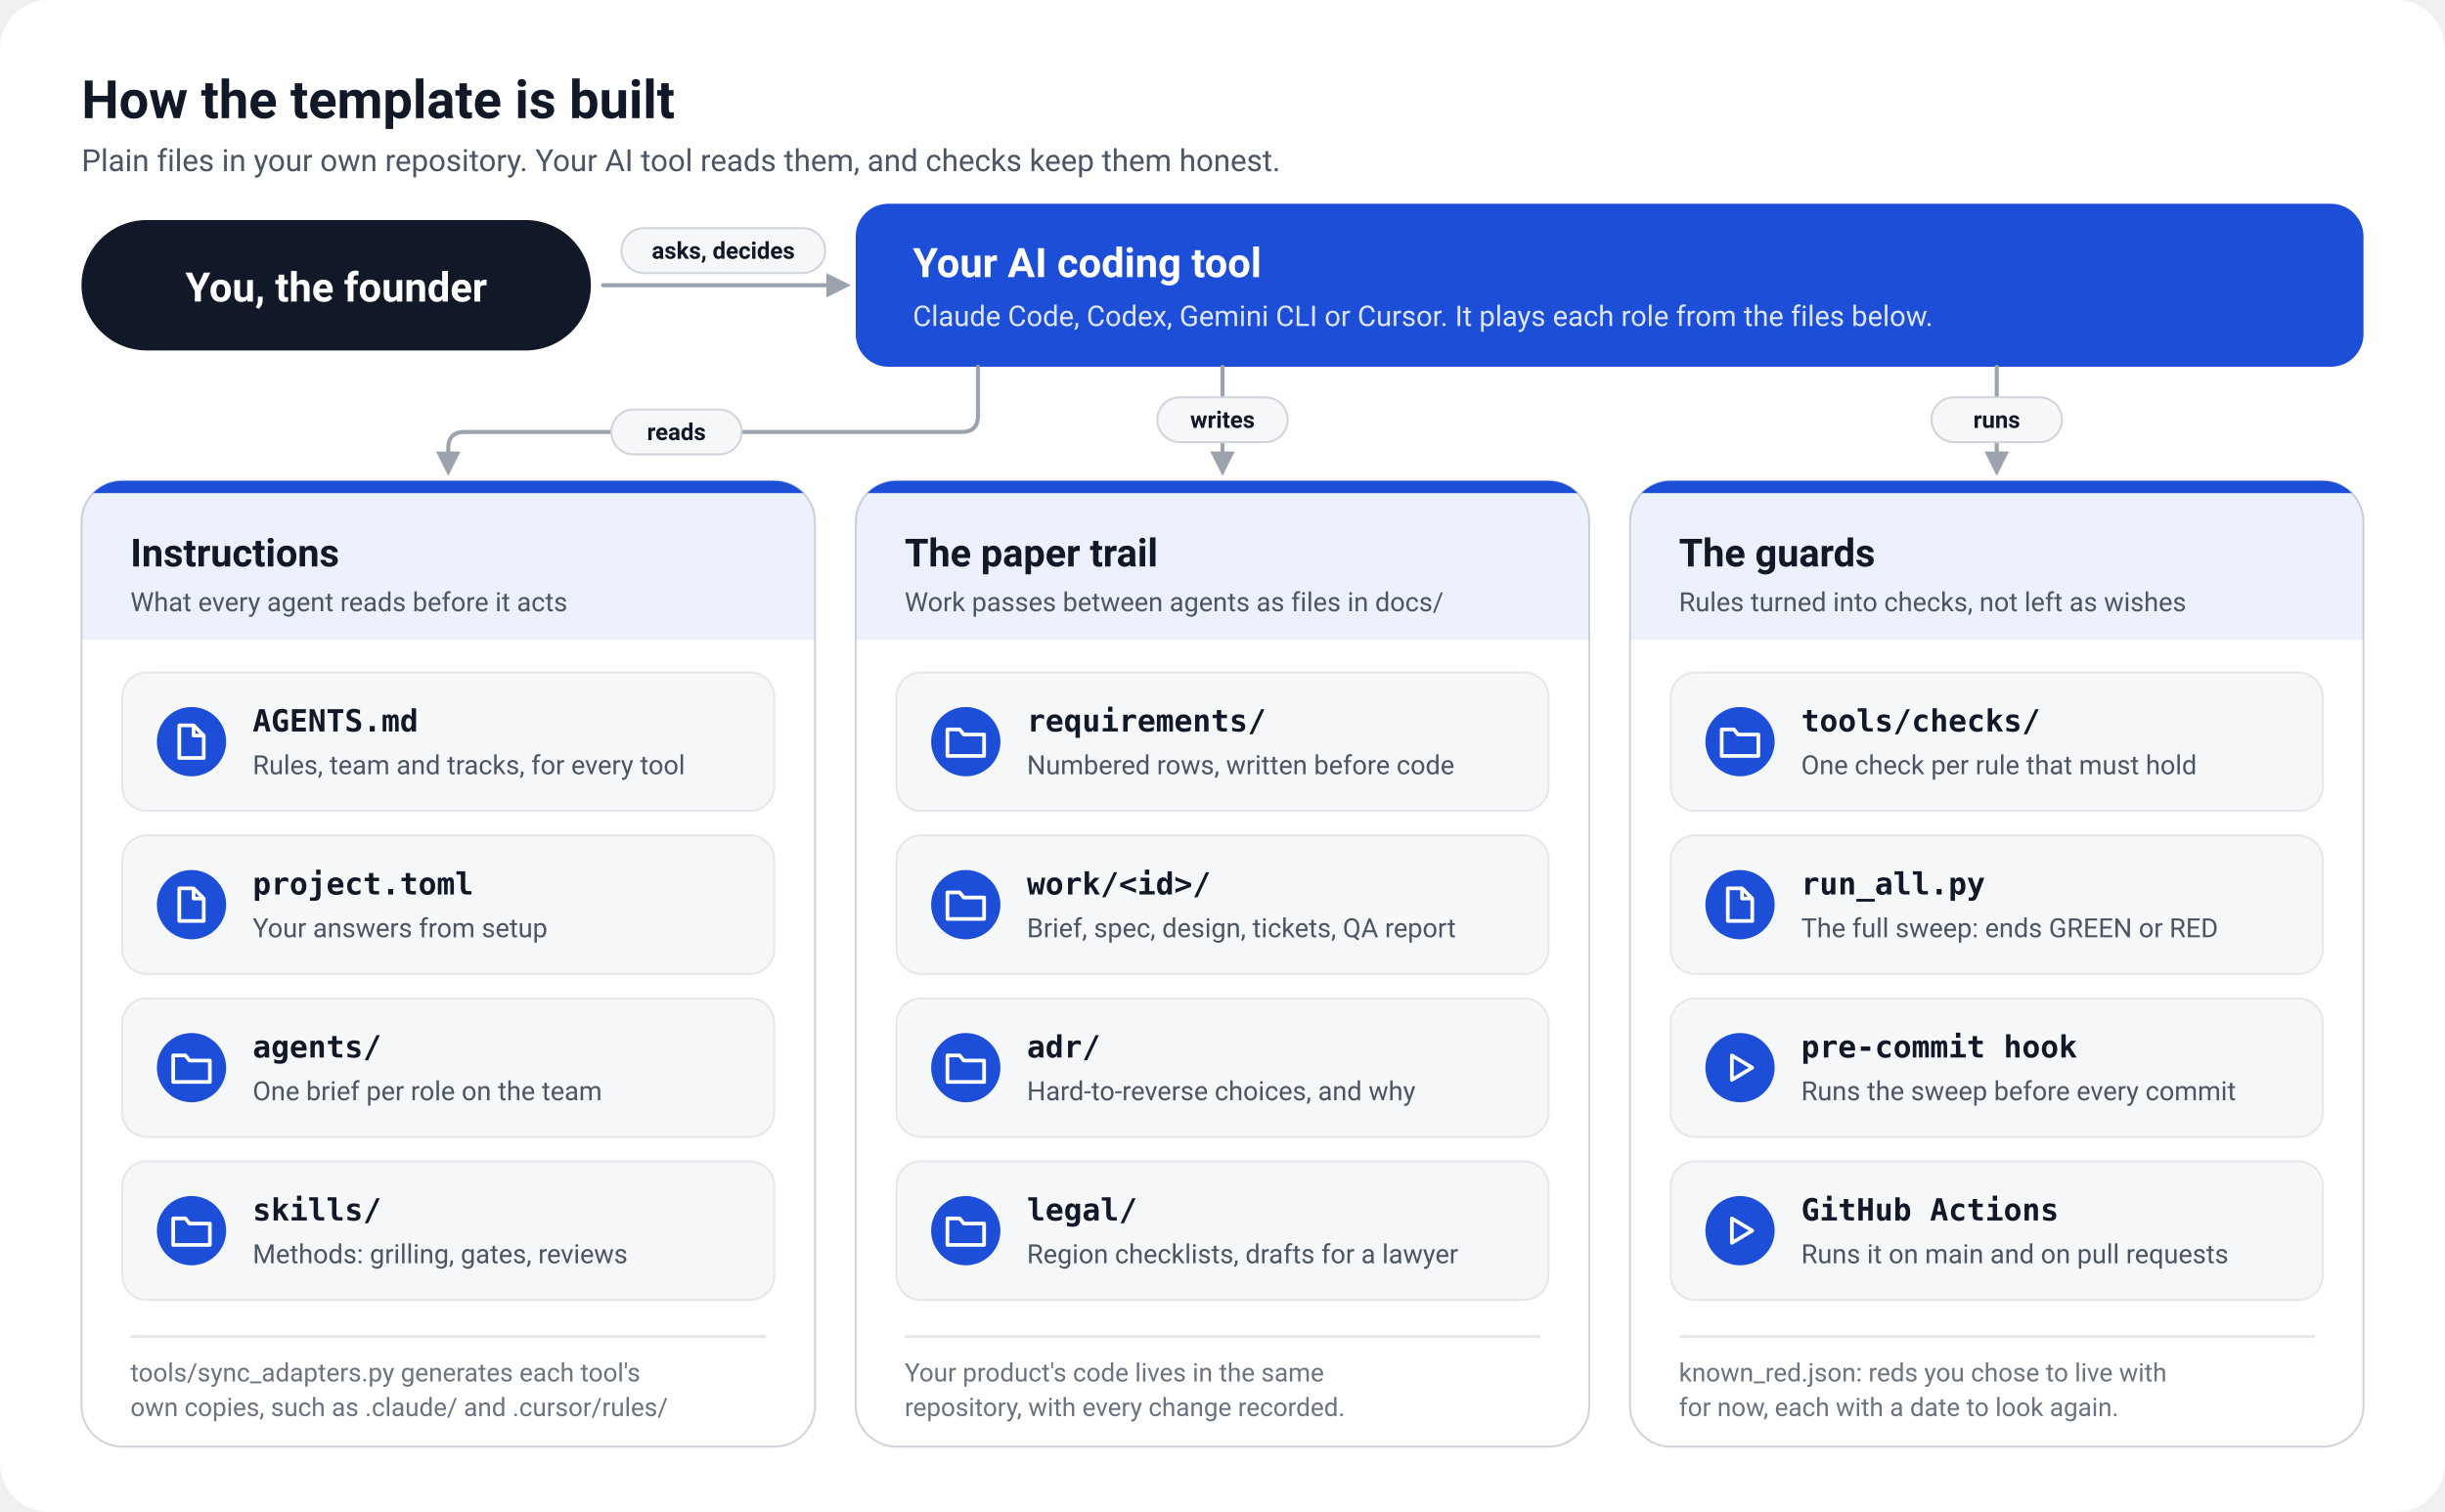
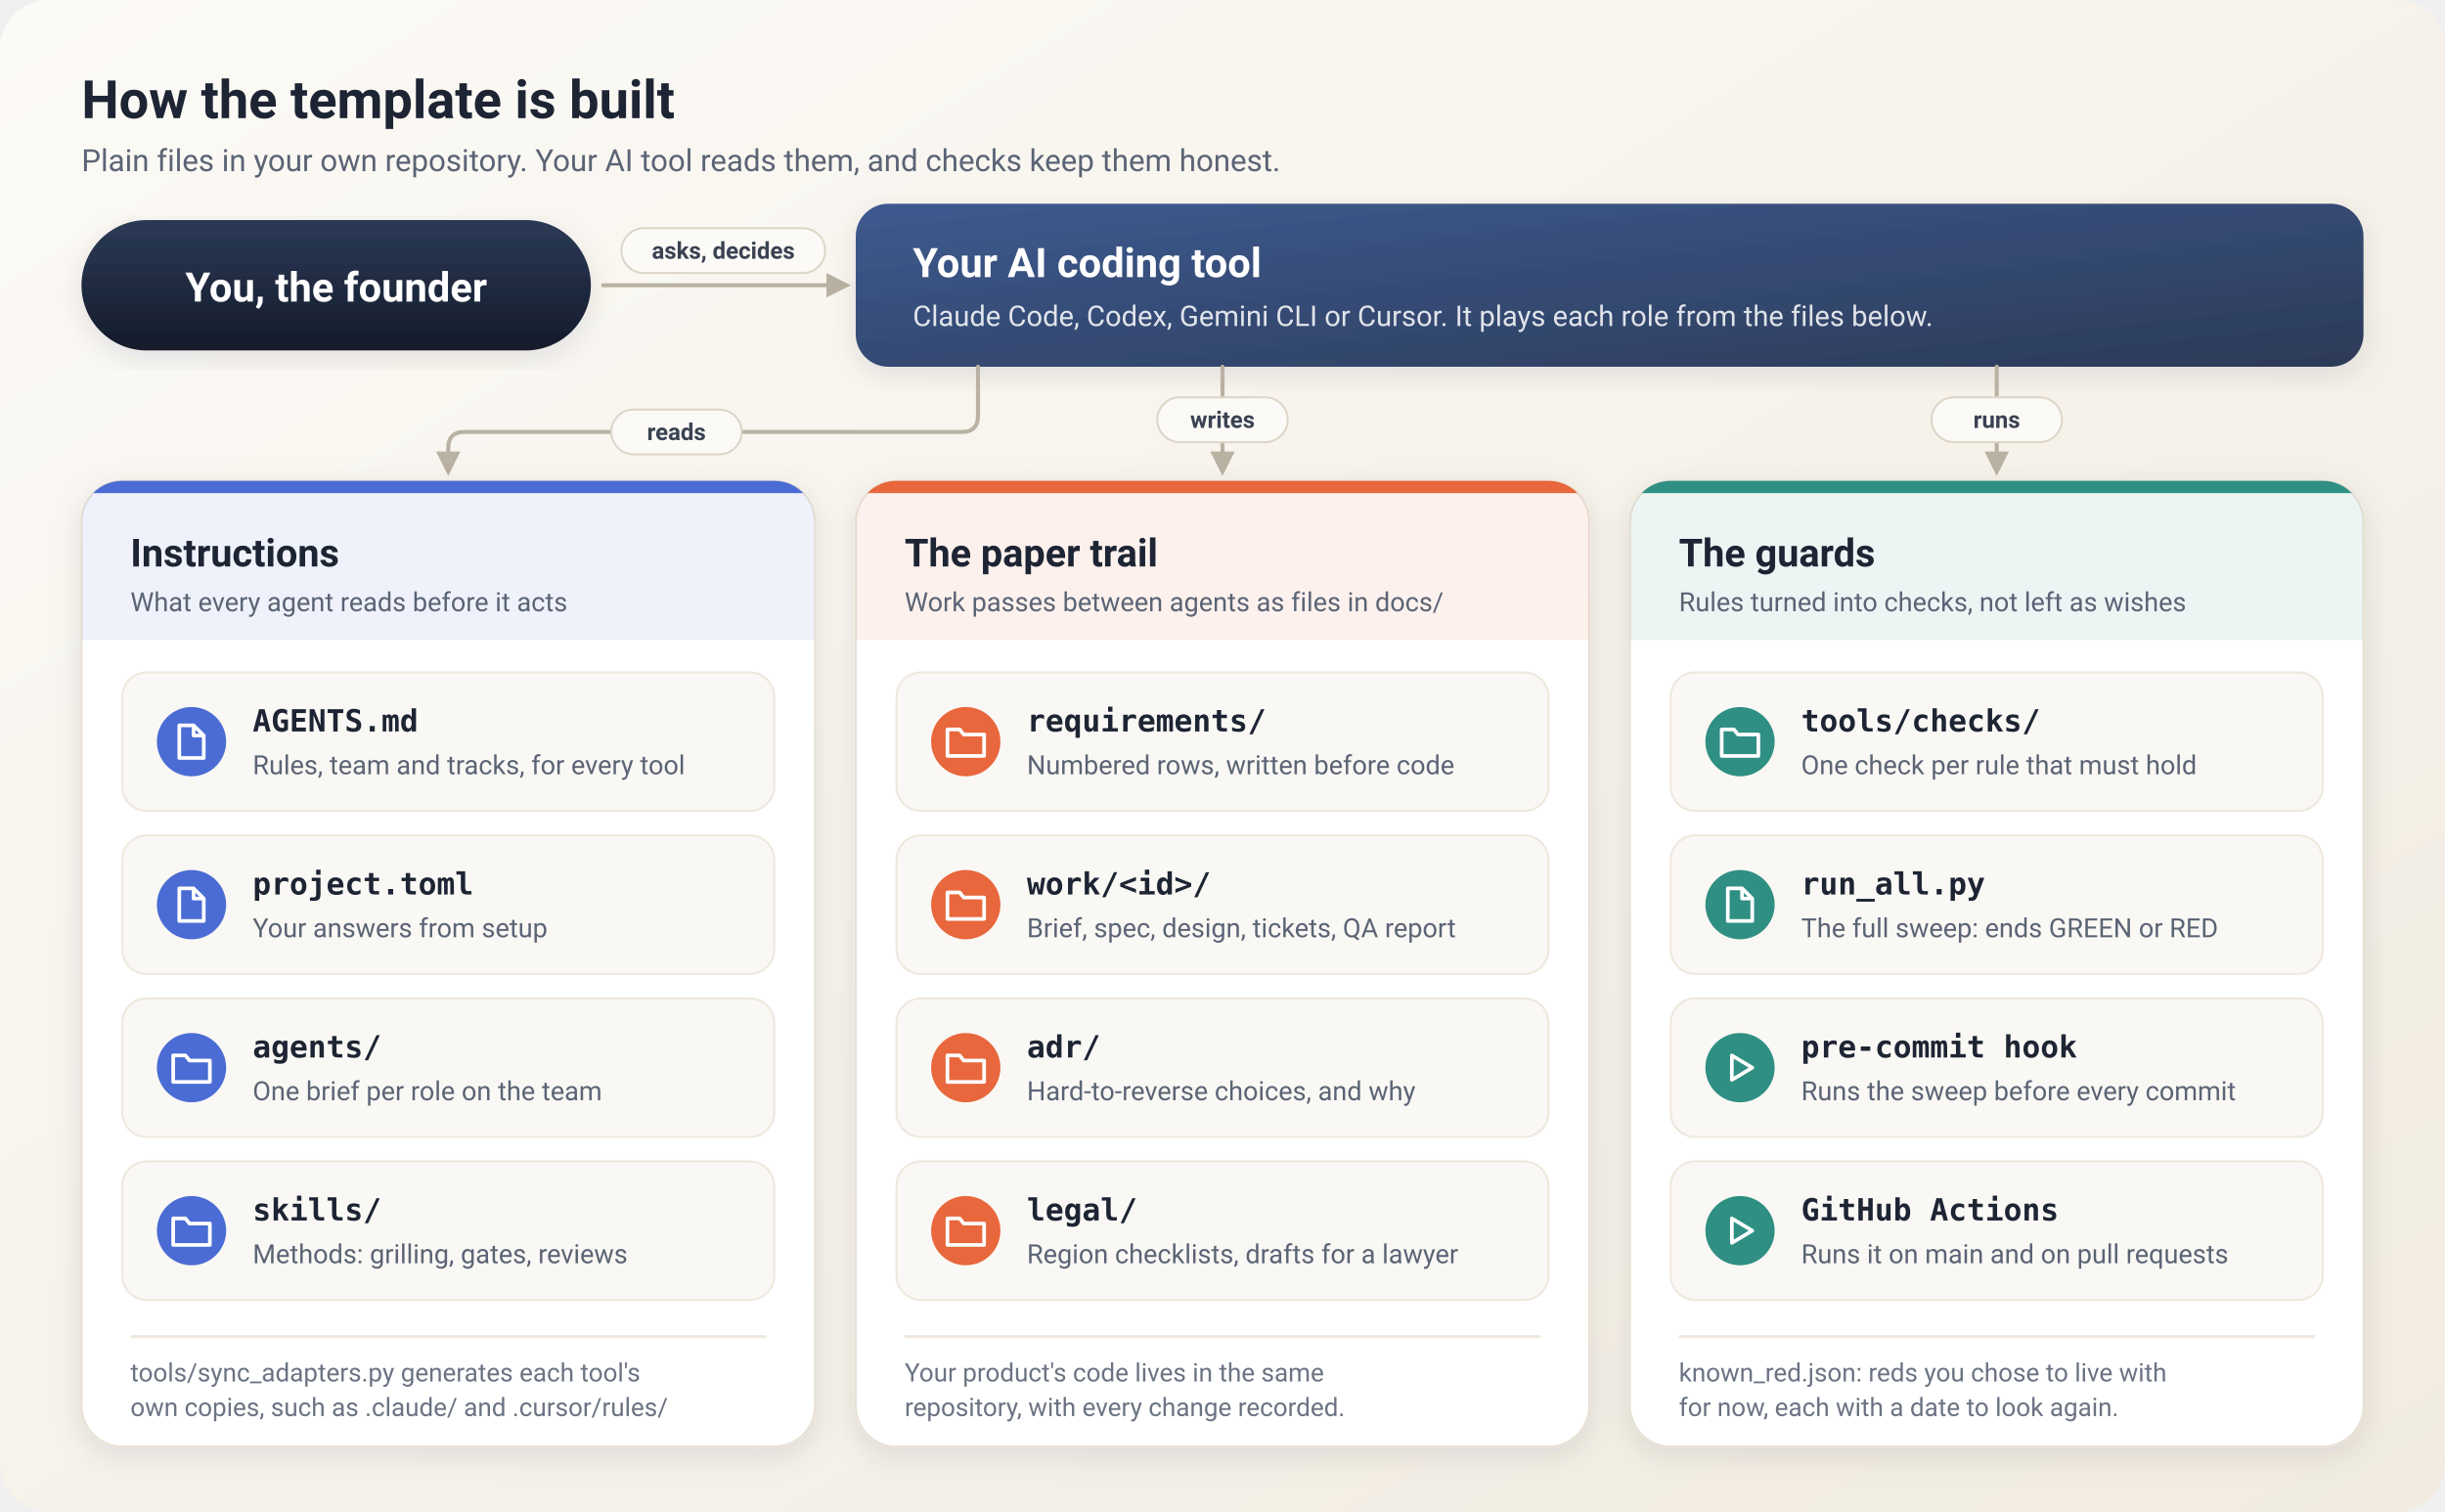
<svg xmlns="http://www.w3.org/2000/svg" viewBox="0 0 1200 742" role="img" aria-labelledby="t d">
  <style>
-     .bg1, .bg2 { stop-color: #ffffff; }
-     .ink { fill: #111827; } .soft { fill: #4b5563; }
-     .you1, .you2 { stop-color: #111827; } .youtxt { fill: #ffffff; }
-     .note { fill: #6b7280; }
-     .panel { fill: #ffffff; stroke: #d1d5db; stroke-width: 1; }
-     .item { fill: #f6f7f9; stroke: #e5e7eb; stroke-width: 1; } .rule { stroke: #e5e7eb; stroke-width: 1.5; }
-     .wire { stroke: #9ca3af; stroke-width: 2; fill: none; stroke-linecap: round; stroke-linejoin: round; } .head { fill: #9ca3af; }
-     .verb { fill: #f6f7f9; stroke: #d1d5db; stroke-width: 1; } .verbtxt { fill: #111827; }
-     .tool1, .tool2 { stop-color: #1d4ed8; } .tooltxt { fill: #ffffff; }
-     .p1, .p2, .p3 { fill: #1d4ed8; } .tint { opacity: 0.08; }
+     .bg1 { stop-color: #fcfaf6; } .bg2 { stop-color: #f1ebe0; }
+     .ink { fill: #1d2433; } .soft { fill: #5b6475; } .note { fill: #6b7383; }
+     .panel { fill: #ffffff; stroke: #e7e1d5; stroke-width: 1; }
+     .item { fill: #faf8f4; stroke: #eee8dd; stroke-width: 1; }
+     .rule { stroke: #eee8dd; stroke-width: 1.5; }
+     .wire { stroke: #b9b2a3; stroke-width: 2; fill: none; stroke-linecap: round; stroke-linejoin: round; }
+     .head { fill: #b9b2a3; }
+     .verb { fill: #fcfaf6; stroke: #ddd6c8; stroke-width: 1; } .verbtxt { fill: #3a4252; }
+     .you1 { stop-color: #2c3a57; } .you2 { stop-color: #141b2a; } .youtxt { fill: #ffffff; }
+     .tool1 { stop-color: #3d5a8f; } .tool2 { stop-color: #2c3a57; } .tooltxt { fill: #ffffff; }
+     .p1 { fill: #4a6cd4; } .p2 { fill: #e8673c; } .p3 { fill: #2f8f83; }
+     .tint { opacity: 0.09; }
    .glyph { stroke: #ffffff; stroke-width: 1.8; fill: none; stroke-linejoin: round; }
    text { font-family: -apple-system, "Segoe UI", Roboto, Helvetica, Arial, sans-serif; }
    .mono { font-family: ui-monospace, "SF Mono", Menlo, Consolas, monospace; }
    @media (prefers-color-scheme: dark) {
-       .bg1, .bg2 { stop-color: #0d1117; }
-       .ink { fill: #e6edf3; } .soft { fill: #9da7b3; }
-       .you1, .you2 { stop-color: #e6edf3; } .youtxt { fill: #0d1117; }
-       .note { fill: #7d8590; }
-       .panel { fill: #0d1117; stroke: #30363d; stroke-width: 1; }
-       .item { fill: #161b22; stroke: #21262d; stroke-width: 1; } .rule { stroke: #21262d; stroke-width: 1.5; }
-       .wire { stroke: #484f58; stroke-width: 2; fill: none; stroke-linecap: round; stroke-linejoin: round; } .head { fill: #484f58; }
-       .verb { fill: #161b22; stroke: #30363d; stroke-width: 1; } .verbtxt { fill: #e6edf3; }
-       .tool1, .tool2 { stop-color: #2f6feb; } .tooltxt { fill: #ffffff; }
-       .p1, .p2, .p3 { fill: #2f6feb; } .tint { opacity: 0.08; }
-       .glyph { stroke: #ffffff; stroke-width: 1.8; fill: none; stroke-linejoin: round; }
+       .bg1 { stop-color: #1a2131; } .bg2 { stop-color: #0e121a; }
+       .ink { fill: #eef0f4; } .soft { fill: #a3abba; } .note { fill: #8d96a7; }
+       .panel { fill: #1f2734; stroke: #313a4a; } .item { fill: #252e3d; stroke: #313a4a; } .rule { stroke: #313a4a; }
+       .wire { stroke: #4a5363; } .head { fill: #4a5363; }
+       .verb { fill: #1a2131; stroke: #3a4354; } .verbtxt { fill: #c9cfda; }
+       .you1 { stop-color: #f6f2ea; } .you2 { stop-color: #d9d2c4; } .youtxt { fill: #141922; }
+       .tool1 { stop-color: #4a6aa6; } .tool2 { stop-color: #33466d; }
+       .tint { opacity: 0.18; }
    }
  </style>
  <defs>
    <linearGradient id="bg" x1="0" y1="0" x2="1" y2="1">
      <stop offset="0" class="bg1" />
      <stop offset="1" class="bg2" />
    </linearGradient>
    <linearGradient id="you" x1="0" y1="0" x2="0" y2="1">
      <stop offset="0" class="you1" />
      <stop offset="1" class="you2" />
    </linearGradient>
    <linearGradient id="tool" x1="0" y1="0" x2="1" y2="1">
      <stop offset="0" class="tool1" />
      <stop offset="1" class="tool2" />
    </linearGradient>
    <filter id="sh" x="-10%" y="-10%" width="120%" height="125%">
      <feDropShadow dx="0" dy="4" stdDeviation="7" flood-color="#1d2433" flood-opacity="0.10" />
    </filter>
    <clipPath id="pc">
      <rect width="360" height="474" rx="20" />
    </clipPath>
    <marker id="a" viewBox="0 0 10 10" refX="7" refY="5" markerWidth="6" markerHeight="6" orient="auto">
      <path class="head" d="M0 0 L10 5 L0 10 z" />
    </marker>
  </defs>
  <rect width="1200" height="742" rx="24" fill="url(#bg)" />
  <text class="ink" x="40" y="58" font-size="26" font-weight="700">How the template is built</text>
  <text class="soft" x="40" y="84" font-size="15">Plain files in your own repository. Your AI tool reads them, and checks keep them honest.</text>
-   <g transform="translate(40 108)">
+   <g transform="translate(40 108)" filter="url(#sh)">
    <rect width="250" height="64" rx="32" fill="url(#you)" />
    <text class="youtxt" x="125" y="40" font-size="20" font-weight="700" text-anchor="middle">You, the founder</text>
  </g>
  <path class="wire" marker-end="url(#a)" d="M296 140 L414 140" />
  <g transform="translate(305 112)">
    <rect class="verb" width="100" height="22" rx="11" />
    <text class="verbtxt" x="50" y="15" font-size="11.5" font-weight="600" text-anchor="middle">asks, decides</text>
  </g>
-   <g transform="translate(420 100)">
+   <g transform="translate(420 100)" filter="url(#sh)">
    <rect width="740" height="80" rx="16" fill="url(#tool)" />
    <text class="tooltxt" x="28" y="36" font-size="20" font-weight="700">Your AI coding tool</text>
    <text class="tooltxt" x="28" y="60" font-size="14" opacity="0.85">Claude Code, Codex, Gemini CLI or Cursor. It plays each role from the files below.</text>
  </g>
  <path class="wire" marker-end="url(#a)" d="M480 180 L480 204 Q480 212 472 212 L228 212 Q220 212 220 220 L220 230" />
  <path class="wire" marker-end="url(#a)" d="M600 180 L600 230" />
  <path class="wire" marker-end="url(#a)" d="M980 180 L980 230" />
  <g font-size="11.5" font-weight="600">
    <g transform="translate(300 201)">
      <rect class="verb" width="64" height="22" rx="11" />
      <text class="verbtxt" x="32" y="15" text-anchor="middle">reads</text>
    </g>
    <g transform="translate(568 195)">
      <rect class="verb" width="64" height="22" rx="11" />
      <text class="verbtxt" x="32" y="15" text-anchor="middle">writes</text>
    </g>
    <g transform="translate(948 195)">
      <rect class="verb" width="64" height="22" rx="11" />
      <text class="verbtxt" x="32" y="15" text-anchor="middle">runs</text>
    </g>
  </g>
  <g transform="translate(40 236)">
-     <rect class="panel" width="360" height="474" rx="20" />
+     <rect class="panel" width="360" height="474" rx="20" filter="url(#sh)" />
    <g clip-path="url(#pc)">
      <rect class="p1 tint" width="360" height="78" />
      <rect class="p1" width="360" height="6" />
    </g>
    <text class="ink" x="24" y="42" font-size="19" font-weight="700">Instructions</text>
    <text class="soft" x="24" y="64" font-size="13">What every agent reads before it acts</text>
    <g transform="translate(20 94)">
      <rect class="item" width="320" height="68" rx="12" />
      <g transform="translate(34 34)">
        <circle class="p1" r="17" />
        <path class="glyph" d="M-6 -8 h7 l5 5 v11 h-12 z M1 -8 v5 h5" />
      </g>
      <text class="ink mono" x="64" y="29" font-size="15" font-weight="700">AGENTS.md</text>
      <text class="soft" x="64" y="50" font-size="13">Rules, team and tracks, for every tool</text>
    </g>
    <g transform="translate(20 174)">
      <rect class="item" width="320" height="68" rx="12" />
      <g transform="translate(34 34)">
        <circle class="p1" r="17" />
        <path class="glyph" d="M-6 -8 h7 l5 5 v11 h-12 z M1 -8 v5 h5" />
      </g>
      <text class="ink mono" x="64" y="29" font-size="15" font-weight="700">project.toml</text>
      <text class="soft" x="64" y="50" font-size="13">Your answers from setup</text>
    </g>
    <g transform="translate(20 254)">
      <rect class="item" width="320" height="68" rx="12" />
      <g transform="translate(34 34)">
        <circle class="p1" r="17" />
        <path class="glyph" d="M-9 -6 h6 l2 2.5 h10 v10.5 h-18 z" />
      </g>
      <text class="ink mono" x="64" y="29" font-size="15" font-weight="700">agents/</text>
      <text class="soft" x="64" y="50" font-size="13">One brief per role on the team</text>
    </g>
    <g transform="translate(20 334)">
      <rect class="item" width="320" height="68" rx="12" />
      <g transform="translate(34 34)">
        <circle class="p1" r="17" />
        <path class="glyph" d="M-9 -6 h6 l2 2.5 h10 v10.5 h-18 z" />
      </g>
      <text class="ink mono" x="64" y="29" font-size="15" font-weight="700">skills/</text>
      <text class="soft" x="64" y="50" font-size="13">Methods: grilling, gates, reviews</text>
    </g>
    <path class="rule" d="M24 420 H336" />
    <text class="note" font-size="12.5">
      <tspan x="24" y="442">tools/sync_adapters.py generates each tool's</tspan>
      <tspan x="24" y="459">own copies, such as .claude/ and .cursor/rules/</tspan>
    </text>
  </g>
  <g transform="translate(420 236)">
-     <rect class="panel" width="360" height="474" rx="20" />
+     <rect class="panel" width="360" height="474" rx="20" filter="url(#sh)" />
    <g clip-path="url(#pc)">
      <rect class="p2 tint" width="360" height="78" />
      <rect class="p2" width="360" height="6" />
    </g>
    <text class="ink" x="24" y="42" font-size="19" font-weight="700">The paper trail</text>
    <text class="soft" x="24" y="64" font-size="13">Work passes between agents as files in docs/</text>
    <g transform="translate(20 94)">
      <rect class="item" width="320" height="68" rx="12" />
      <g transform="translate(34 34)">
        <circle class="p2" r="17" />
        <path class="glyph" d="M-9 -6 h6 l2 2.5 h10 v10.5 h-18 z" />
      </g>
      <text class="ink mono" x="64" y="29" font-size="15" font-weight="700">requirements/</text>
      <text class="soft" x="64" y="50" font-size="13">Numbered rows, written before code</text>
    </g>
    <g transform="translate(20 174)">
      <rect class="item" width="320" height="68" rx="12" />
      <g transform="translate(34 34)">
        <circle class="p2" r="17" />
        <path class="glyph" d="M-9 -6 h6 l2 2.5 h10 v10.5 h-18 z" />
      </g>
      <text class="ink mono" x="64" y="29" font-size="15" font-weight="700">work/&lt;id&gt;/</text>
      <text class="soft" x="64" y="50" font-size="13">Brief, spec, design, tickets, QA report</text>
    </g>
    <g transform="translate(20 254)">
      <rect class="item" width="320" height="68" rx="12" />
      <g transform="translate(34 34)">
        <circle class="p2" r="17" />
        <path class="glyph" d="M-9 -6 h6 l2 2.5 h10 v10.5 h-18 z" />
      </g>
      <text class="ink mono" x="64" y="29" font-size="15" font-weight="700">adr/</text>
      <text class="soft" x="64" y="50" font-size="13">Hard-to-reverse choices, and why</text>
    </g>
    <g transform="translate(20 334)">
      <rect class="item" width="320" height="68" rx="12" />
      <g transform="translate(34 34)">
        <circle class="p2" r="17" />
        <path class="glyph" d="M-9 -6 h6 l2 2.5 h10 v10.5 h-18 z" />
      </g>
      <text class="ink mono" x="64" y="29" font-size="15" font-weight="700">legal/</text>
      <text class="soft" x="64" y="50" font-size="13">Region checklists, drafts for a lawyer</text>
    </g>
    <path class="rule" d="M24 420 H336" />
    <text class="note" font-size="12.5">
      <tspan x="24" y="442">Your product's code lives in the same</tspan>
      <tspan x="24" y="459">repository, with every change recorded.</tspan>
    </text>
  </g>
  <g transform="translate(800 236)">
-     <rect class="panel" width="360" height="474" rx="20" />
+     <rect class="panel" width="360" height="474" rx="20" filter="url(#sh)" />
    <g clip-path="url(#pc)">
      <rect class="p3 tint" width="360" height="78" />
      <rect class="p3" width="360" height="6" />
    </g>
    <text class="ink" x="24" y="42" font-size="19" font-weight="700">The guards</text>
    <text class="soft" x="24" y="64" font-size="13">Rules turned into checks, not left as wishes</text>
    <g transform="translate(20 94)">
      <rect class="item" width="320" height="68" rx="12" />
      <g transform="translate(34 34)">
        <circle class="p3" r="17" />
        <path class="glyph" d="M-9 -6 h6 l2 2.5 h10 v10.5 h-18 z" />
      </g>
      <text class="ink mono" x="64" y="29" font-size="15" font-weight="700">tools/checks/</text>
      <text class="soft" x="64" y="50" font-size="13">One check per rule that must hold</text>
    </g>
    <g transform="translate(20 174)">
      <rect class="item" width="320" height="68" rx="12" />
      <g transform="translate(34 34)">
        <circle class="p3" r="17" />
        <path class="glyph" d="M-6 -8 h7 l5 5 v11 h-12 z M1 -8 v5 h5" />
      </g>
      <text class="ink mono" x="64" y="29" font-size="15" font-weight="700">run_all.py</text>
      <text class="soft" x="64" y="50" font-size="13">The full sweep: ends GREEN or RED</text>
    </g>
    <g transform="translate(20 254)">
      <rect class="item" width="320" height="68" rx="12" />
      <g transform="translate(34 34)">
        <circle class="p3" r="17" />
        <path class="glyph" d="M-4 -6 L6 0 L-4 6 z" />
      </g>
      <text class="ink mono" x="64" y="29" font-size="15" font-weight="700">pre-commit hook</text>
      <text class="soft" x="64" y="50" font-size="13">Runs the sweep before every commit</text>
    </g>
    <g transform="translate(20 334)">
      <rect class="item" width="320" height="68" rx="12" />
      <g transform="translate(34 34)">
        <circle class="p3" r="17" />
        <path class="glyph" d="M-4 -6 L6 0 L-4 6 z" />
      </g>
      <text class="ink mono" x="64" y="29" font-size="15" font-weight="700">GitHub Actions</text>
      <text class="soft" x="64" y="50" font-size="13">Runs it on main and on pull requests</text>
    </g>
    <path class="rule" d="M24 420 H336" />
    <text class="note" font-size="12.5">
      <tspan x="24" y="442">known_red.json: reds you chose to live with</tspan>
      <tspan x="24" y="459">for now, each with a date to look again.</tspan>
    </text>
  </g>
</svg>
